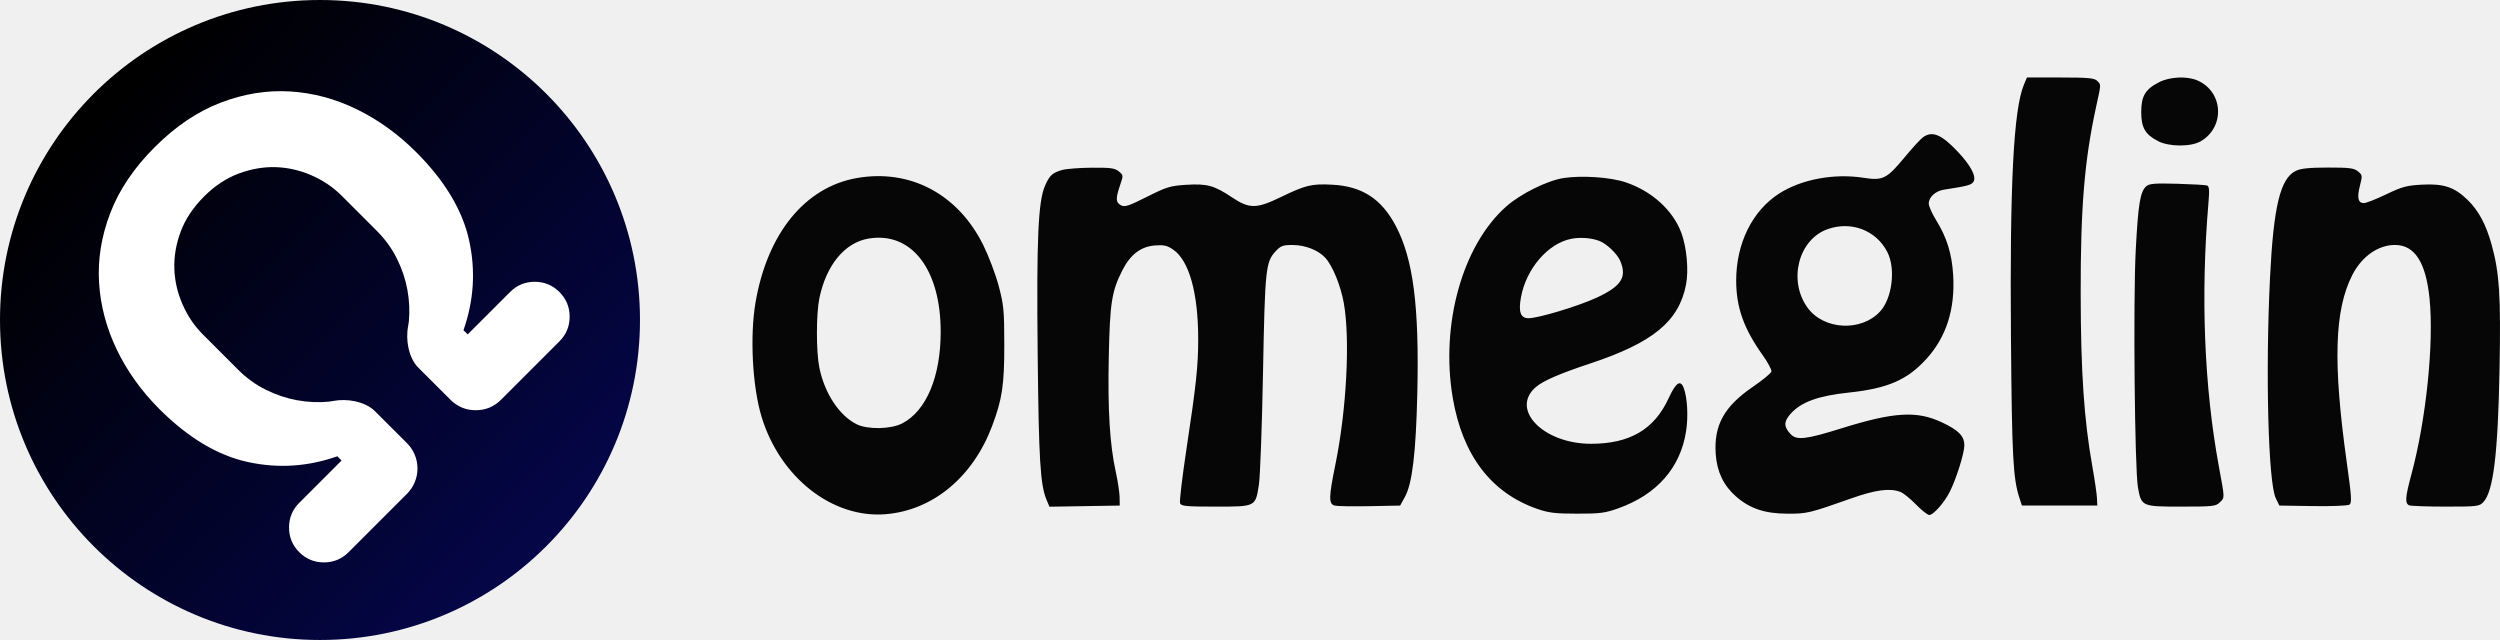
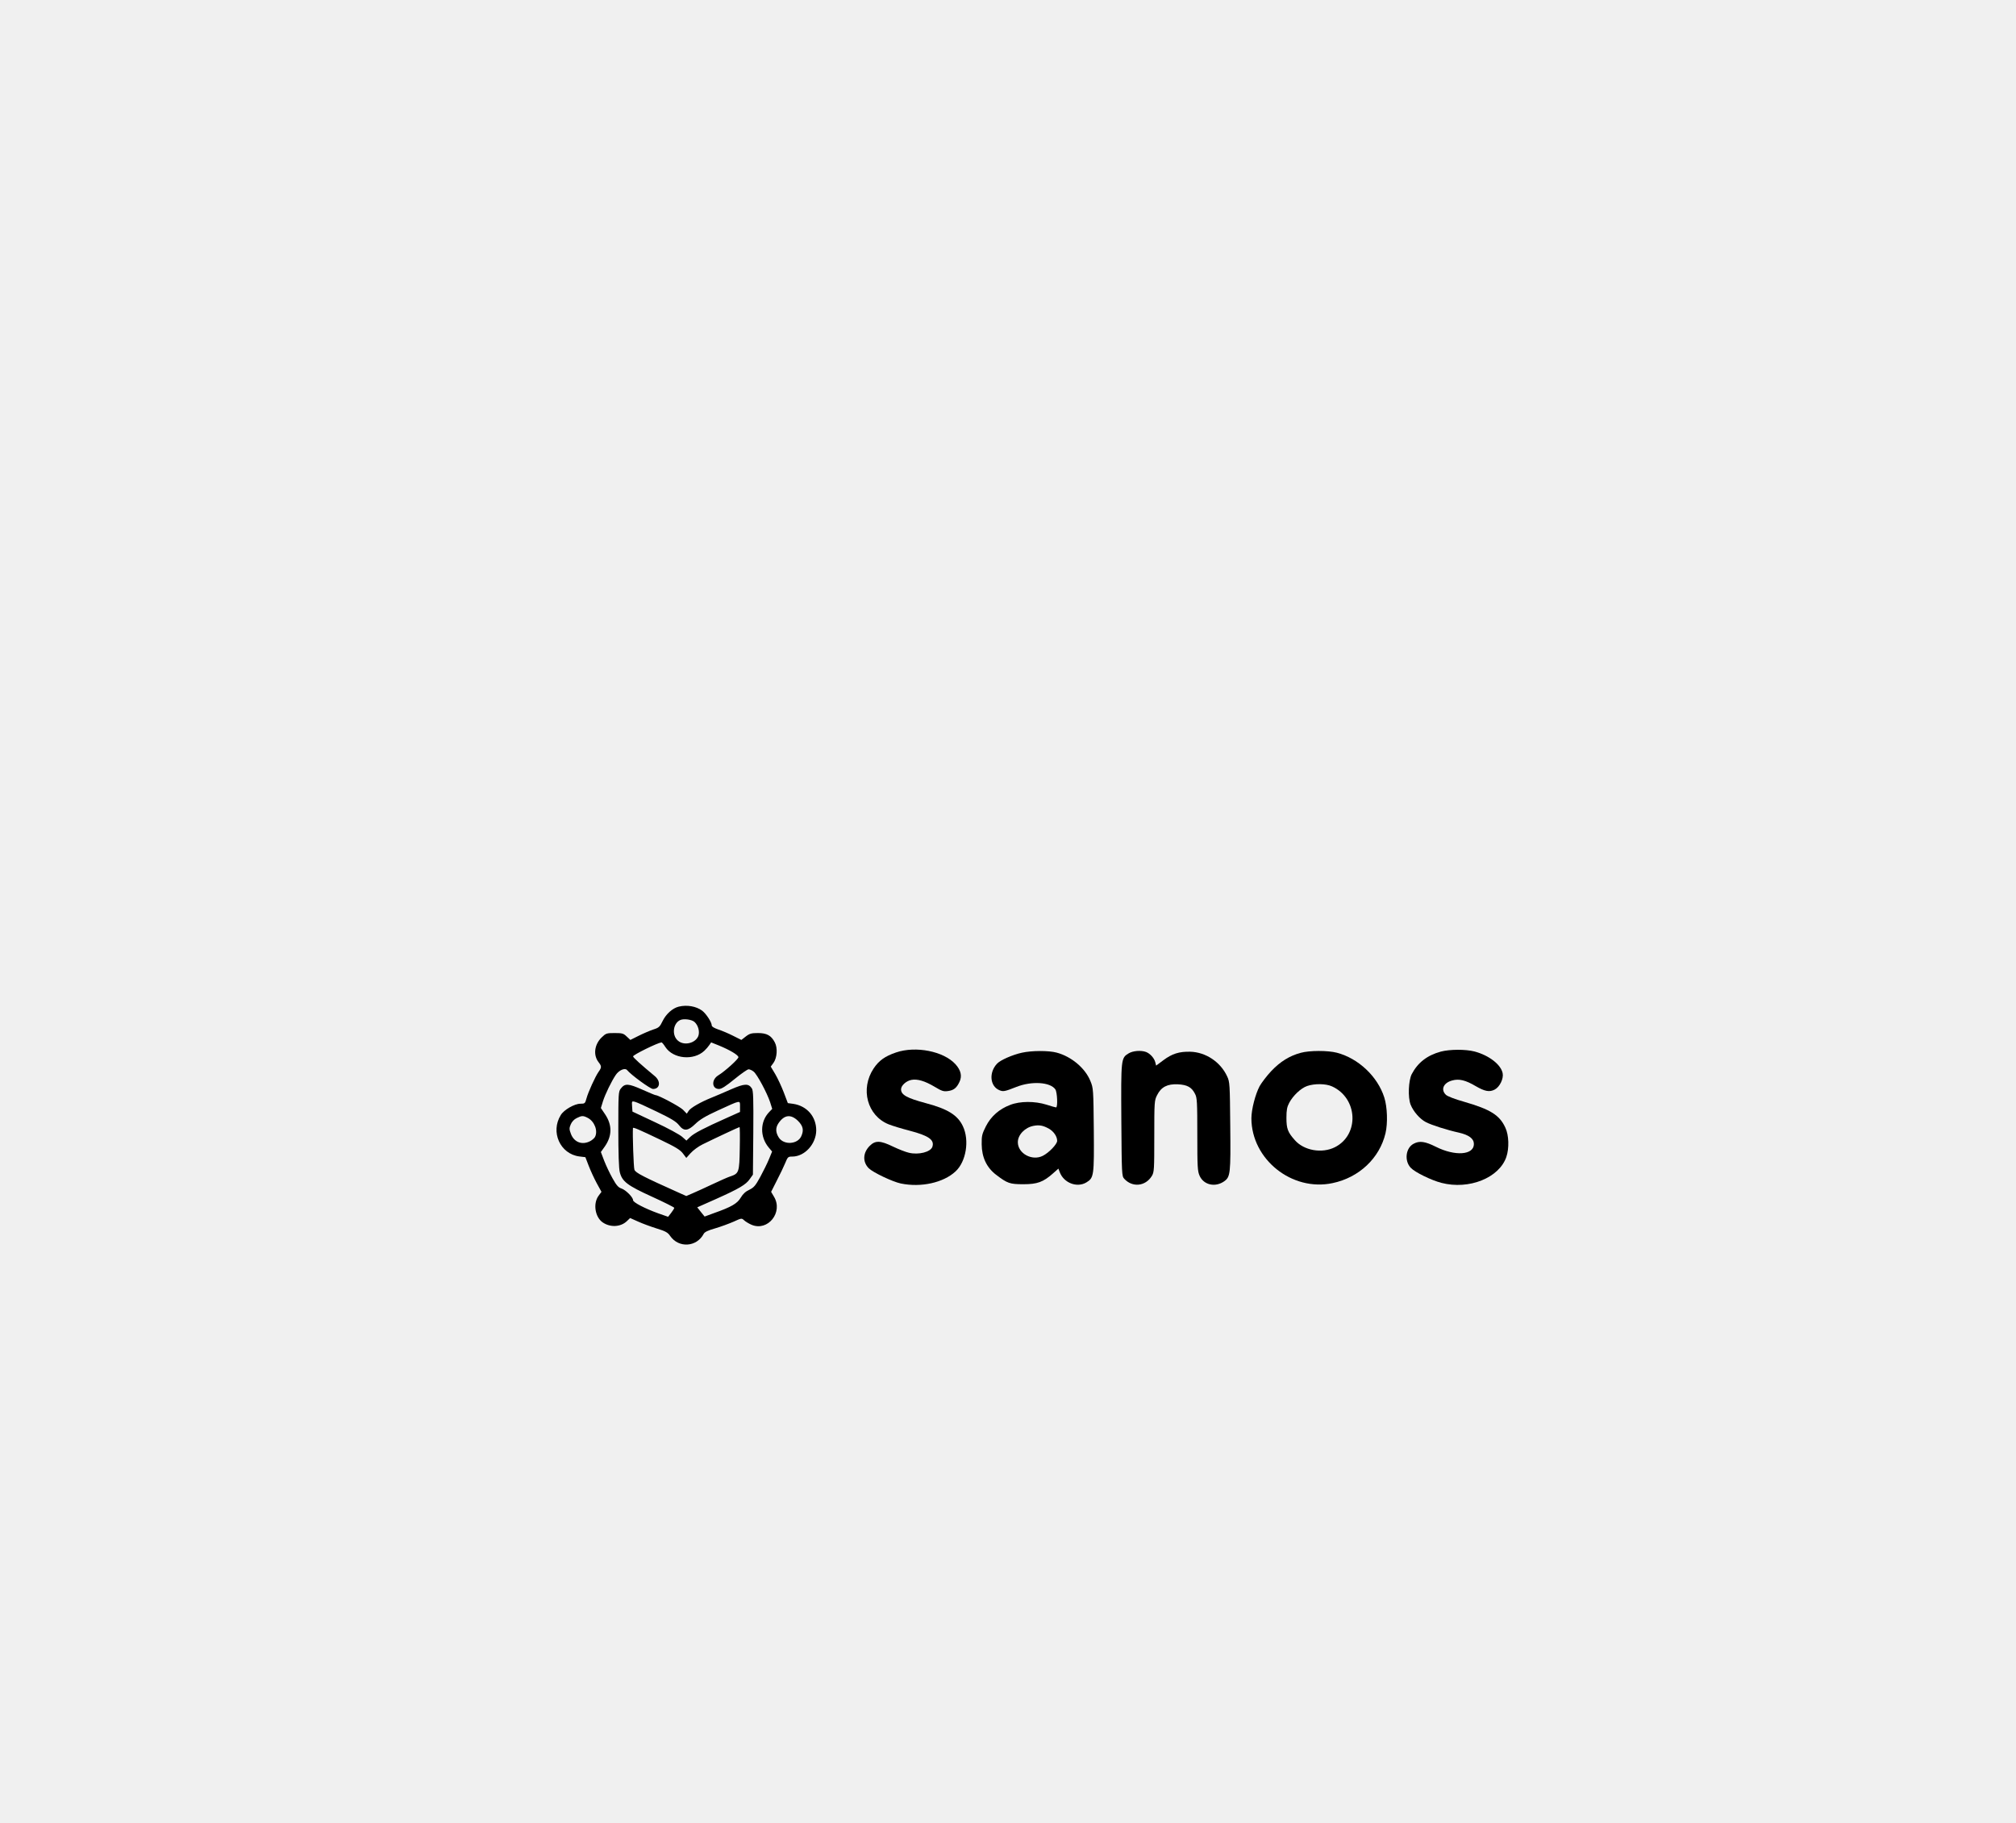
- <svg xmlns="http://www.w3.org/2000/svg" xmlns:xlink="http://www.w3.org/1999/xlink" width="1000.031px" height="256px" viewBox="0 0 1000.031 256" version="1.1">
-   <defs>
-     <linearGradient gradientUnits="userSpaceOnUse" x1="35.36" y1="48.403" x2="216.771" y2="227.175" id="gradient_1">
-       <stop offset="0%" stop-color="#000000" />
-       <stop offset="100%" stop-color="#040649" />
-     </linearGradient>
-     <path d="M0 0L1000.03 0L1000.03 256L0 256L0 0Z" id="path_1" />
-     <clipPath id="clip_1">
-       <use xlink:href="#path_1" />
-     </clipPath>
-   </defs>
-   <g id="Frame" clip-path="url(#clip_1)">
-     <path d="M0 0L1000.03 0L1000.03 256L0 256L0 0Z" id="Frame" fill="none" fill-rule="evenodd" stroke="none" />
-     <path d="M809.558 33.965C805.446 43.807 803.909 74.042 804.408 135.246C804.796 182.853 805.251 191.409 807.806 199.208L808.797 202.232L823.865 202.232L838.933 202.232L838.817 199.301C838.753 197.69 837.925 192.01 836.977 186.68C833.638 167.898 832.349 148.905 832.296 117.663C832.236 82.945 833.795 64.14 838.533 42.434C840.52 33.333 840.499 33.941 838.874 32.315C837.787 31.229 835.224 31 824.178 31L810.797 31L809.558 33.965M863.651 32.884C858.152 35.694 856.517 38.429 856.517 44.816C856.517 51.045 858.095 53.781 863.227 56.444C867.688 58.759 876.433 58.788 880.339 56.501C890.169 50.745 889.359 36.61 878.942 32.153C874.771 30.369 867.934 30.695 863.651 32.884M769.288 54.851C768.312 55.535 765.02 59.108 761.974 62.791C754.697 71.587 753.231 72.323 745.413 71.11C733.641 69.283 720.595 71.72 711.71 77.403C700.951 84.285 694.495 97.343 694.495 112.22C694.495 122.955 697.509 131.427 705.14 142.141C707.185 145.012 708.735 147.922 708.584 148.608C708.434 149.294 705.121 152.031 701.221 154.692C689.652 162.585 685.488 170.142 686.318 181.74C686.817 188.717 689.452 194.218 694.364 198.542C699.924 203.435 705.965 205.466 715.01 205.48C722.92 205.492 723.638 205.319 740.548 199.356C750.352 195.898 755.944 195.162 760.18 196.772C761.365 197.223 764.169 199.484 766.409 201.796C768.65 204.108 771.056 206 771.756 206C773.363 206 777.701 201.105 779.881 196.83C782.469 191.758 785.763 181.307 785.763 178.169C785.763 174.434 783.459 172.071 776.758 168.935C766.691 164.224 757.632 164.776 736.437 171.393C722.498 175.744 718.708 176.189 716.362 173.749C713.487 170.759 713.449 168.726 716.209 165.583C720.358 160.858 727.263 158.326 739.526 157.035C755.025 155.404 762.873 152.015 770.518 143.65C778.517 134.897 782.104 123.742 781.296 110.127C780.784 101.507 778.8 95.079 774.497 88.108C772.864 85.463 771.529 82.459 771.529 81.432C771.529 78.876 774.221 76.396 777.552 75.881C787.051 74.413 788.592 74 789.409 72.702C790.696 70.657 788.35 66.195 783.033 60.572C776.617 53.789 772.971 52.271 769.288 54.851M424.878 67.993C420.987 69.105 419.871 70.122 418.061 74.202C415.265 80.51 414.605 95.416 415.082 141.526C415.523 184.139 416.117 193.911 418.635 199.937L419.785 202.692L433.845 202.461L447.904 202.232L447.857 198.883C447.832 197.041 447.15 192.519 446.342 188.836C443.918 177.786 443.081 164.093 443.526 142.782C443.98 121.069 444.687 116.559 448.963 108.116C452.141 101.839 456.318 98.64 461.921 98.19C465.539 97.899 466.846 98.19 469.241 99.818C475.66 104.181 479.293 117.141 479.291 135.665C479.29 146.456 478.501 153.839 474.581 179.747C472.899 190.868 471.755 200.571 472.038 201.308C472.481 202.464 474.458 202.651 486.265 202.651C502.403 202.651 502.198 202.755 503.582 193.833C504.079 190.623 504.818 170.477 505.221 149.062C506.007 107.432 506.285 104.78 510.311 100.469C512.33 98.308 513.213 97.988 517.11 98.004C522.122 98.025 527.323 100.066 530.122 103.111C533.038 106.283 536.294 114.24 537.544 121.251C540.122 135.71 538.651 163.9 534.174 185.811C531.473 199.031 531.436 201.628 533.939 202.247C534.976 202.503 541.28 202.605 547.949 202.472L560.075 202.232L561.979 198.779C564.923 193.438 566.383 181.27 566.938 157.435C567.751 122.539 565.34 103.71 558.358 90.422C552.625 79.513 544.843 74.478 532.782 73.872C524.589 73.46 522.296 74.023 512.08 78.958C502.598 83.539 499.718 83.546 492.914 79.003C485.694 74.181 482.868 73.402 474.504 73.924C468.116 74.322 466.663 74.766 458.816 78.714C451.506 82.392 449.897 82.919 448.408 82.123C446.287 80.986 446.215 79.462 448.031 74.13C449.394 70.13 449.387 70.051 447.52 68.539C445.933 67.253 444.179 67.017 436.717 67.08C431.818 67.122 426.49 67.532 424.878 67.993M918.282 68.378C912.142 71.405 909.432 82.663 908.04 110.926C906.165 148.971 907.314 193.106 910.341 199.291L911.78 202.232L925.177 202.44C932.545 202.554 939.118 202.298 939.783 201.871C940.826 201.202 940.681 198.861 938.729 184.917C933.163 145.139 933.791 124.02 940.956 109.998C944.739 102.595 951.292 97.982 958.015 97.989C965.919 97.996 970.382 104.916 971.852 119.446C973.656 137.295 970.476 167.99 964.546 189.942C962.094 199.02 961.939 201.442 963.762 202.142C964.491 202.422 971.07 202.651 978.383 202.651C991.016 202.651 991.765 202.559 993.4 200.803C997.402 196.508 999.207 181.546 999.851 147.341C1000.4 118.368 999.806 109.152 996.677 97.864C994.434 89.766 991.462 84.228 987.071 79.961C981.793 74.832 977.529 73.404 968.845 73.86C962.727 74.181 960.866 74.684 954.51 77.734C950.493 79.662 946.476 81.239 945.585 81.239C943.25 81.239 942.765 79.11 944.002 74.284C945.035 70.254 944.997 69.983 943.202 68.53C941.609 67.239 939.757 67.007 931.155 67.024C923.574 67.038 920.302 67.382 918.282 68.378M342.821 71.206C322.063 74.814 306.98 93.286 302.232 120.912C299.895 134.515 300.976 154.818 304.681 166.87C312.115 191.063 332.996 207.416 354.246 205.686C373.133 204.149 389.149 190.894 396.855 170.423C400.904 159.664 401.753 153.98 401.73 137.758C401.711 124.115 401.497 121.893 399.474 114.313C398.244 109.708 395.465 102.367 393.298 97.999C383.192 77.631 364.114 67.505 342.821 71.206M625.416 71.222C618.979 72.212 608.278 77.512 602.588 82.527C585.011 98.022 576.124 129.759 581.125 159.172C585.028 182.137 596.475 197.164 614.95 203.577C619.462 205.143 622.181 205.467 630.859 205.477C640.027 205.486 642.08 205.218 647.408 203.311C662.804 197.803 672.191 187.11 674.459 172.493C675.383 166.539 674.968 159.041 673.504 155.187C672.195 151.745 670.38 152.998 667.433 159.375C661.7 171.783 651.956 177.498 636.49 177.521C617.3 177.55 603.884 163.697 614.445 154.758C617.38 152.274 623.989 149.421 636.17 145.377C661.239 137.057 671.569 128.549 674.428 113.865C675.544 108.135 674.718 98.951 672.566 93.169C669.188 84.094 660.785 76.46 650.281 72.921C644.219 70.879 632.737 70.094 625.416 71.222M858.551 74.499C856.108 76.606 855.299 81.495 854.32 100.079C853.266 120.088 853.899 187.864 855.207 195.012C856.593 202.586 856.739 202.651 872.556 202.651C885.125 202.651 886.378 202.514 887.916 200.976C889.979 198.913 890.001 199.812 887.56 186.506C881.683 154.494 880.255 118.117 883.416 81.049C883.856 75.9 883.73 74.501 882.803 74.195C882.161 73.983 876.781 73.673 870.847 73.506C861.994 73.255 859.786 73.434 858.551 74.499M731.033 91.676C719.37 95.834 715.19 112.239 723.033 123.067C729.493 131.986 744.414 132.796 752.021 124.641C756.902 119.408 758.376 107.491 754.964 100.837C750.488 92.107 740.524 88.293 731.033 91.676M347.426 95.433C337.931 97.025 330.516 106.006 327.767 119.247C326.46 125.547 326.448 140.676 327.747 147.061C329.839 157.347 335.737 166.286 342.695 169.716C347.105 171.89 356.376 171.709 360.902 169.361C370.539 164.361 376.282 150.689 376.287 132.734C376.293 107.693 364.583 92.558 347.426 95.433M628.501 95.533C619.202 97.359 610.477 107.513 608.402 118.925C607.334 124.8 608.238 127.292 611.435 127.292C615.388 127.292 631.644 122.373 638.851 118.996C648.59 114.431 650.846 110.89 648.138 104.409C646.942 101.547 642.637 97.435 639.698 96.346C636.443 95.14 632.109 94.826 628.501 95.533" id="Shape" fill="#060606" fill-rule="evenodd" stroke="none" />
-     <path d="M0 128C0 57.307 57.307 0 128 0C198.692 0 256 57.307 256 128C256 198.692 198.692 256 128 256C57.307 256 0 198.692 0 128Z" id="Oval" fill="url(#gradient_1)" fill-rule="evenodd" stroke="none" />
-     <path d="M136.635 184.209L119.705 201.139C116.979 203.864 115.617 207.154 115.617 211.008C115.617 214.862 116.979 218.152 119.705 220.877L119.706 220.879C122.431 223.604 125.721 224.967 129.575 224.967C133.429 224.967 136.719 223.604 139.444 220.879L162.804 197.519C164.147 196.176 165.182 194.627 165.908 192.872C166.635 191.117 166.997 189.29 166.997 187.391C166.996 185.491 166.631 183.664 165.903 181.91C165.175 180.156 164.139 178.608 162.795 177.266L149.989 164.483C146.061 160.562 138.745 159.309 133.303 160.396C132.662 160.525 132.049 160.621 131.489 160.673C127.271 161.067 123.025 160.87 118.751 160.083C114.477 159.296 110.315 157.89 106.266 155.865C102.217 153.84 98.561 151.197 95.299 147.935L81.127 133.763C77.753 130.389 75.054 126.396 73.029 121.785C71.004 117.173 69.908 112.421 69.739 107.528C69.57 102.635 70.414 97.686 72.27 92.681C74.126 87.676 77.247 82.98 81.633 78.593C85.908 74.319 90.547 71.254 95.552 69.398C100.558 67.543 105.507 66.699 110.399 66.868C115.292 67.036 120.044 68.133 124.656 70.158C129.267 72.182 133.26 74.882 136.635 78.256L150.807 92.428C154.069 95.69 156.712 99.345 158.736 103.395C160.761 107.444 162.167 111.605 162.954 115.879C163.742 120.154 163.938 124.4 163.545 128.617C163.492 129.184 163.394 129.803 163.264 130.452C162.175 135.882 163.432 143.178 167.352 147.09L180.191 159.906C182.986 162.697 186.36 164.092 190.31 164.09C194.261 164.088 197.633 162.69 200.426 159.897L223.777 136.546C226.502 133.821 227.865 130.531 227.865 126.677C227.865 122.823 226.502 119.533 223.777 116.808L223.775 116.807C221.05 114.081 217.76 112.719 213.906 112.719C210.052 112.719 206.762 114.081 204.037 116.807L187.08 133.763L185.393 132.076C189.555 120.266 190.314 108.315 187.671 96.224C185.028 84.133 177.97 72.351 166.497 60.878C159.299 53.68 151.397 47.972 142.793 43.754C134.188 39.536 125.274 37.146 116.051 36.583C106.828 36.021 97.577 37.511 88.298 41.054C79.018 44.597 70.217 50.53 61.894 58.854C53.571 67.177 47.637 75.978 44.094 85.258C40.551 94.537 39.061 103.788 39.623 113.011C40.186 122.234 42.548 131.176 46.709 139.837C50.871 148.498 56.551 156.427 63.75 163.626C75.222 175.099 87.004 182.156 99.096 184.8C111.187 187.443 123.137 186.684 134.947 182.522L136.635 184.209L136.635 184.209Z" id="Vector" fill="#FFFFFF" stroke="none" />
+ <svg xmlns="http://www.w3.org/2000/svg" version="1.0" width="1640pt" height="1483pt" viewBox="0 0 1640 1483" preserveAspectRatio="xMidYMid meet">
+   <g transform="translate(0,1483) scale(0.1,-0.1)" fill="#000000" stroke="none">
+     <path d="M5522 6640 c-50 -12 -104 -60 -132 -118 -22 -46 -30 -54 -75 -68 -27 -9 -81 -32 -119 -51 l-68 -34 -30 28 c-26 25 -36 28 -98 28 -65 0 -71 -2 -105 -35 -60 -58 -71 -145 -25 -203 25 -32 25 -42 -1 -78 -27 -39 -84 -164 -98 -216 -11 -41 -14 -43 -49 -43 -48 0 -134 -49 -160 -92 -86 -138 -5 -317 151 -337 l49 -6 27 -70 c15 -39 44 -102 65 -141 l39 -71 -23 -31 c-47 -63 -30 -173 32 -217 62 -43 147 -39 198 10 l26 25 65 -29 c35 -16 103 -41 151 -56 72 -22 91 -33 109 -60 70 -102 217 -92 274 17 7 14 36 28 93 44 45 13 112 38 149 54 66 30 66 30 87 11 12 -11 39 -27 60 -36 133 -56 259 102 182 229 l-23 39 46 91 c26 50 57 115 69 144 20 49 23 52 57 52 101 0 194 102 195 213 0 112 -75 199 -187 216 l-44 6 -33 87 c-18 47 -49 114 -69 148 l-37 62 22 30 c30 42 35 122 11 167 -29 56 -65 76 -137 76 -53 0 -68 -4 -99 -28 l-36 -28 -68 34 c-37 19 -92 42 -120 51 -34 12 -53 23 -53 33 0 26 -46 96 -78 120 -49 36 -123 49 -190 33z m128 -125 c31 -28 44 -81 30 -116 -25 -58 -116 -79 -165 -36 -52 44 -40 142 19 168 30 13 94 4 116 -16z m-237 -204 c64 -97 230 -112 317 -30 14 13 32 34 40 46 l15 22 65 -26 c85 -35 155 -76 157 -94 2 -14 -109 -115 -165 -149 -56 -35 -52 -110 7 -110 21 0 55 22 126 80 54 44 105 80 115 80 9 0 28 -8 41 -19 28 -22 109 -173 134 -249 l17 -54 -25 -26 c-75 -78 -76 -202 -3 -289 l27 -32 -25 -61 c-14 -34 -46 -99 -71 -145 -39 -71 -51 -86 -89 -105 -31 -14 -53 -35 -70 -64 -28 -48 -76 -76 -218 -126 l-76 -28 -30 37 -30 38 151 67 c190 85 246 118 277 164 l25 35 3 340 c2 286 0 343 -12 362 -27 41 -59 40 -169 -8 -56 -25 -127 -55 -157 -67 -92 -37 -171 -83 -187 -107 l-16 -24 -31 32 c-26 26 -200 119 -224 119 -4 0 -52 20 -108 45 -113 50 -140 52 -174 8 -19 -24 -20 -42 -20 -330 0 -197 4 -320 12 -350 19 -76 61 -108 263 -200 99 -45 180 -86 180 -90 0 -5 -11 -23 -25 -41 l-25 -32 -80 28 c-108 39 -205 89 -205 107 0 24 -59 83 -94 95 -25 8 -41 25 -73 83 -22 39 -53 104 -68 143 l-27 71 32 45 c60 86 61 174 3 261 l-35 52 17 55 c18 57 70 164 104 214 26 39 75 60 92 40 33 -40 189 -154 211 -154 58 0 66 63 13 106 -112 93 -175 150 -175 159 0 13 198 110 231 114 4 1 18 -16 32 -38z m-71 -525 c119 -57 159 -82 181 -110 40 -52 73 -49 134 10 36 35 82 63 183 109 190 87 180 86 180 32 l0 -44 -107 -48 c-186 -83 -267 -125 -299 -156 l-30 -29 -35 31 c-19 17 -117 71 -219 118 l-185 87 -3 43 c-3 42 -2 43 22 37 14 -3 94 -39 178 -80z m-561 -51 c56 -29 85 -107 59 -156 -6 -10 -24 -26 -40 -34 -64 -33 -129 -9 -155 58 -15 39 -15 48 -2 79 9 21 27 41 48 51 42 21 53 21 90 2z m1709 -23 c43 -42 51 -77 28 -127 -30 -66 -141 -73 -182 -11 -27 42 -28 80 -4 116 47 70 100 77 158 22z m-1114 -157 c119 -57 157 -80 179 -109 l28 -37 36 40 c20 22 63 54 96 70 99 49 296 141 301 141 3 0 4 -78 2 -174 -3 -194 -7 -204 -76 -227 -19 -6 -85 -35 -146 -64 -61 -29 -134 -62 -162 -74 l-51 -22 -54 24 c-299 134 -359 165 -368 190 -7 19 -16 290 -12 339 1 9 45 -10 227 -97z" />
+     <path d="M7289 6267 c-91 -31 -139 -66 -182 -130 -111 -167 -52 -385 123 -455 30 -12 106 -35 168 -51 157 -41 205 -75 187 -131 -14 -43 -112 -68 -191 -49 -27 6 -85 29 -129 50 -103 50 -144 52 -190 6 -56 -56 -59 -130 -8 -182 36 -35 194 -110 261 -124 164 -34 346 6 445 98 86 79 115 253 60 368 -42 90 -124 141 -303 188 -152 41 -200 67 -200 112 0 31 42 69 85 77 48 9 109 -9 188 -56 58 -35 73 -40 108 -35 47 6 71 25 94 74 23 48 12 95 -32 144 -96 106 -323 151 -484 96z" />
+     <path d="M11721 6274 c-111 -30 -188 -90 -237 -184 -26 -52 -32 -187 -9 -247 22 -56 76 -118 125 -143 46 -24 175 -65 267 -85 83 -19 123 -49 123 -93 0 -90 -153 -101 -310 -22 -86 43 -132 50 -179 25 -66 -33 -79 -140 -24 -197 34 -36 167 -101 249 -122 225 -58 470 41 528 211 24 71 21 177 -8 238 -47 103 -122 149 -336 211 -75 21 -134 44 -147 56 -45 42 -21 98 50 117 56 16 109 3 192 -46 74 -43 112 -50 154 -28 41 21 74 89 65 133 -14 71 -112 146 -229 177 -73 19 -202 18 -274 -1z" />
+     <path d="M8313 6265 c-77 -17 -175 -60 -202 -89 -68 -72 -58 -184 19 -216 31 -13 43 -11 139 27 125 49 275 39 316 -20 16 -23 21 -147 6 -147 -5 0 -40 10 -77 22 -95 30 -217 30 -297 -2 -88 -33 -156 -93 -197 -174 -31 -62 -35 -77 -34 -147 1 -105 40 -188 117 -247 92 -70 111 -77 222 -77 113 0 161 17 241 88 l44 39 11 -29 c33 -88 141 -129 217 -83 61 37 63 54 60 428 -3 327 -4 339 -27 395 -42 106 -155 201 -276 233 -63 17 -201 17 -282 -1z m218 -617 c40 -22 69 -64 69 -100 0 -27 -67 -97 -117 -122 -87 -44 -203 19 -203 111 0 60 58 120 128 133 46 9 77 3 123 -22z" />
+     <path d="M9182 6260 c-63 -38 -63 -42 -60 -545 3 -437 4 -454 23 -475 66 -73 173 -63 225 22 19 31 20 51 20 323 0 282 1 292 23 335 33 66 83 92 169 88 77 -4 113 -24 140 -79 16 -30 18 -68 18 -329 0 -268 2 -299 19 -337 34 -75 128 -95 200 -44 50 36 53 62 49 451 -3 340 -4 357 -25 402 -54 118 -175 198 -301 201 -90 2 -147 -16 -218 -69 l-59 -44 -7 28 c-9 34 -42 70 -75 83 -41 15 -106 10 -141 -11z" />
+     <path d="M10581 6264 c-90 -24 -166 -71 -239 -148 -37 -39 -79 -95 -95 -123 -35 -66 -67 -190 -67 -262 1 -334 330 -597 660 -527 216 45 383 203 431 406 19 81 15 213 -10 291 -54 170 -210 318 -386 364 -74 19 -222 19 -294 -1z m255 -273 c211 -96 224 -394 23 -495 -106 -53 -252 -27 -326 58 -57 64 -68 93 -68 181 0 64 5 89 23 123 31 58 94 118 145 136 60 21 153 20 203 -3z" />
  </g>
</svg>
